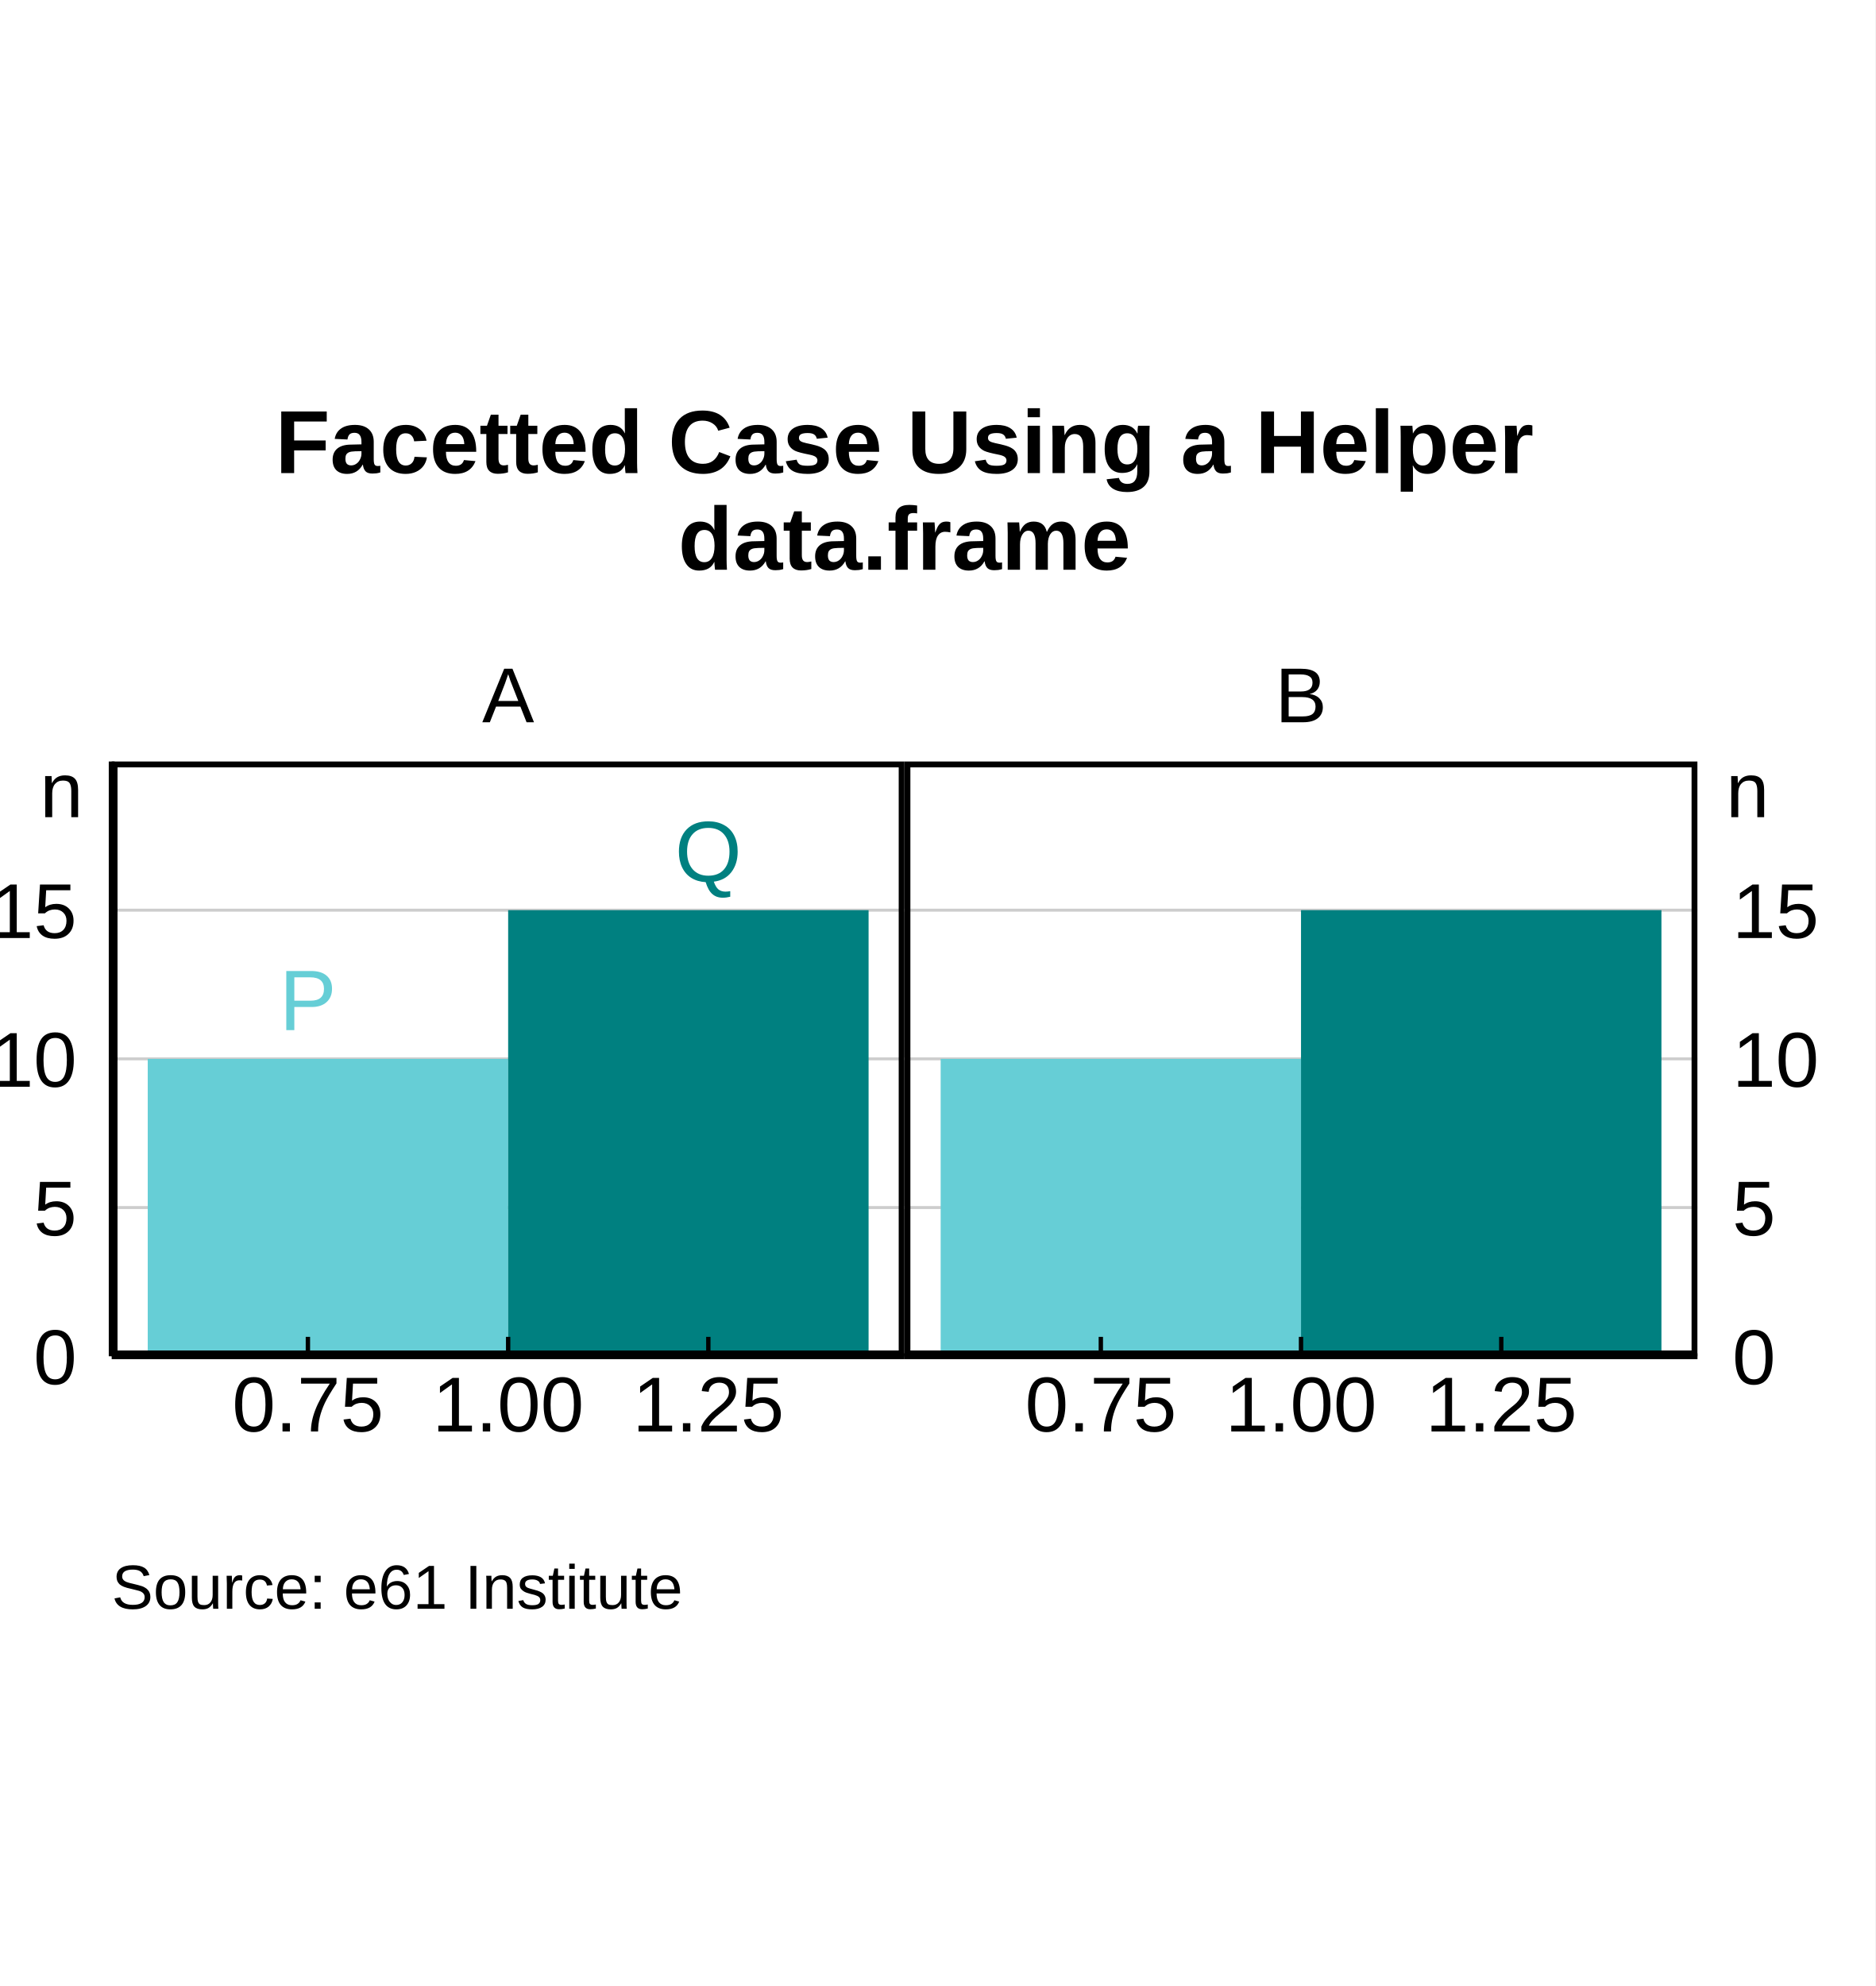
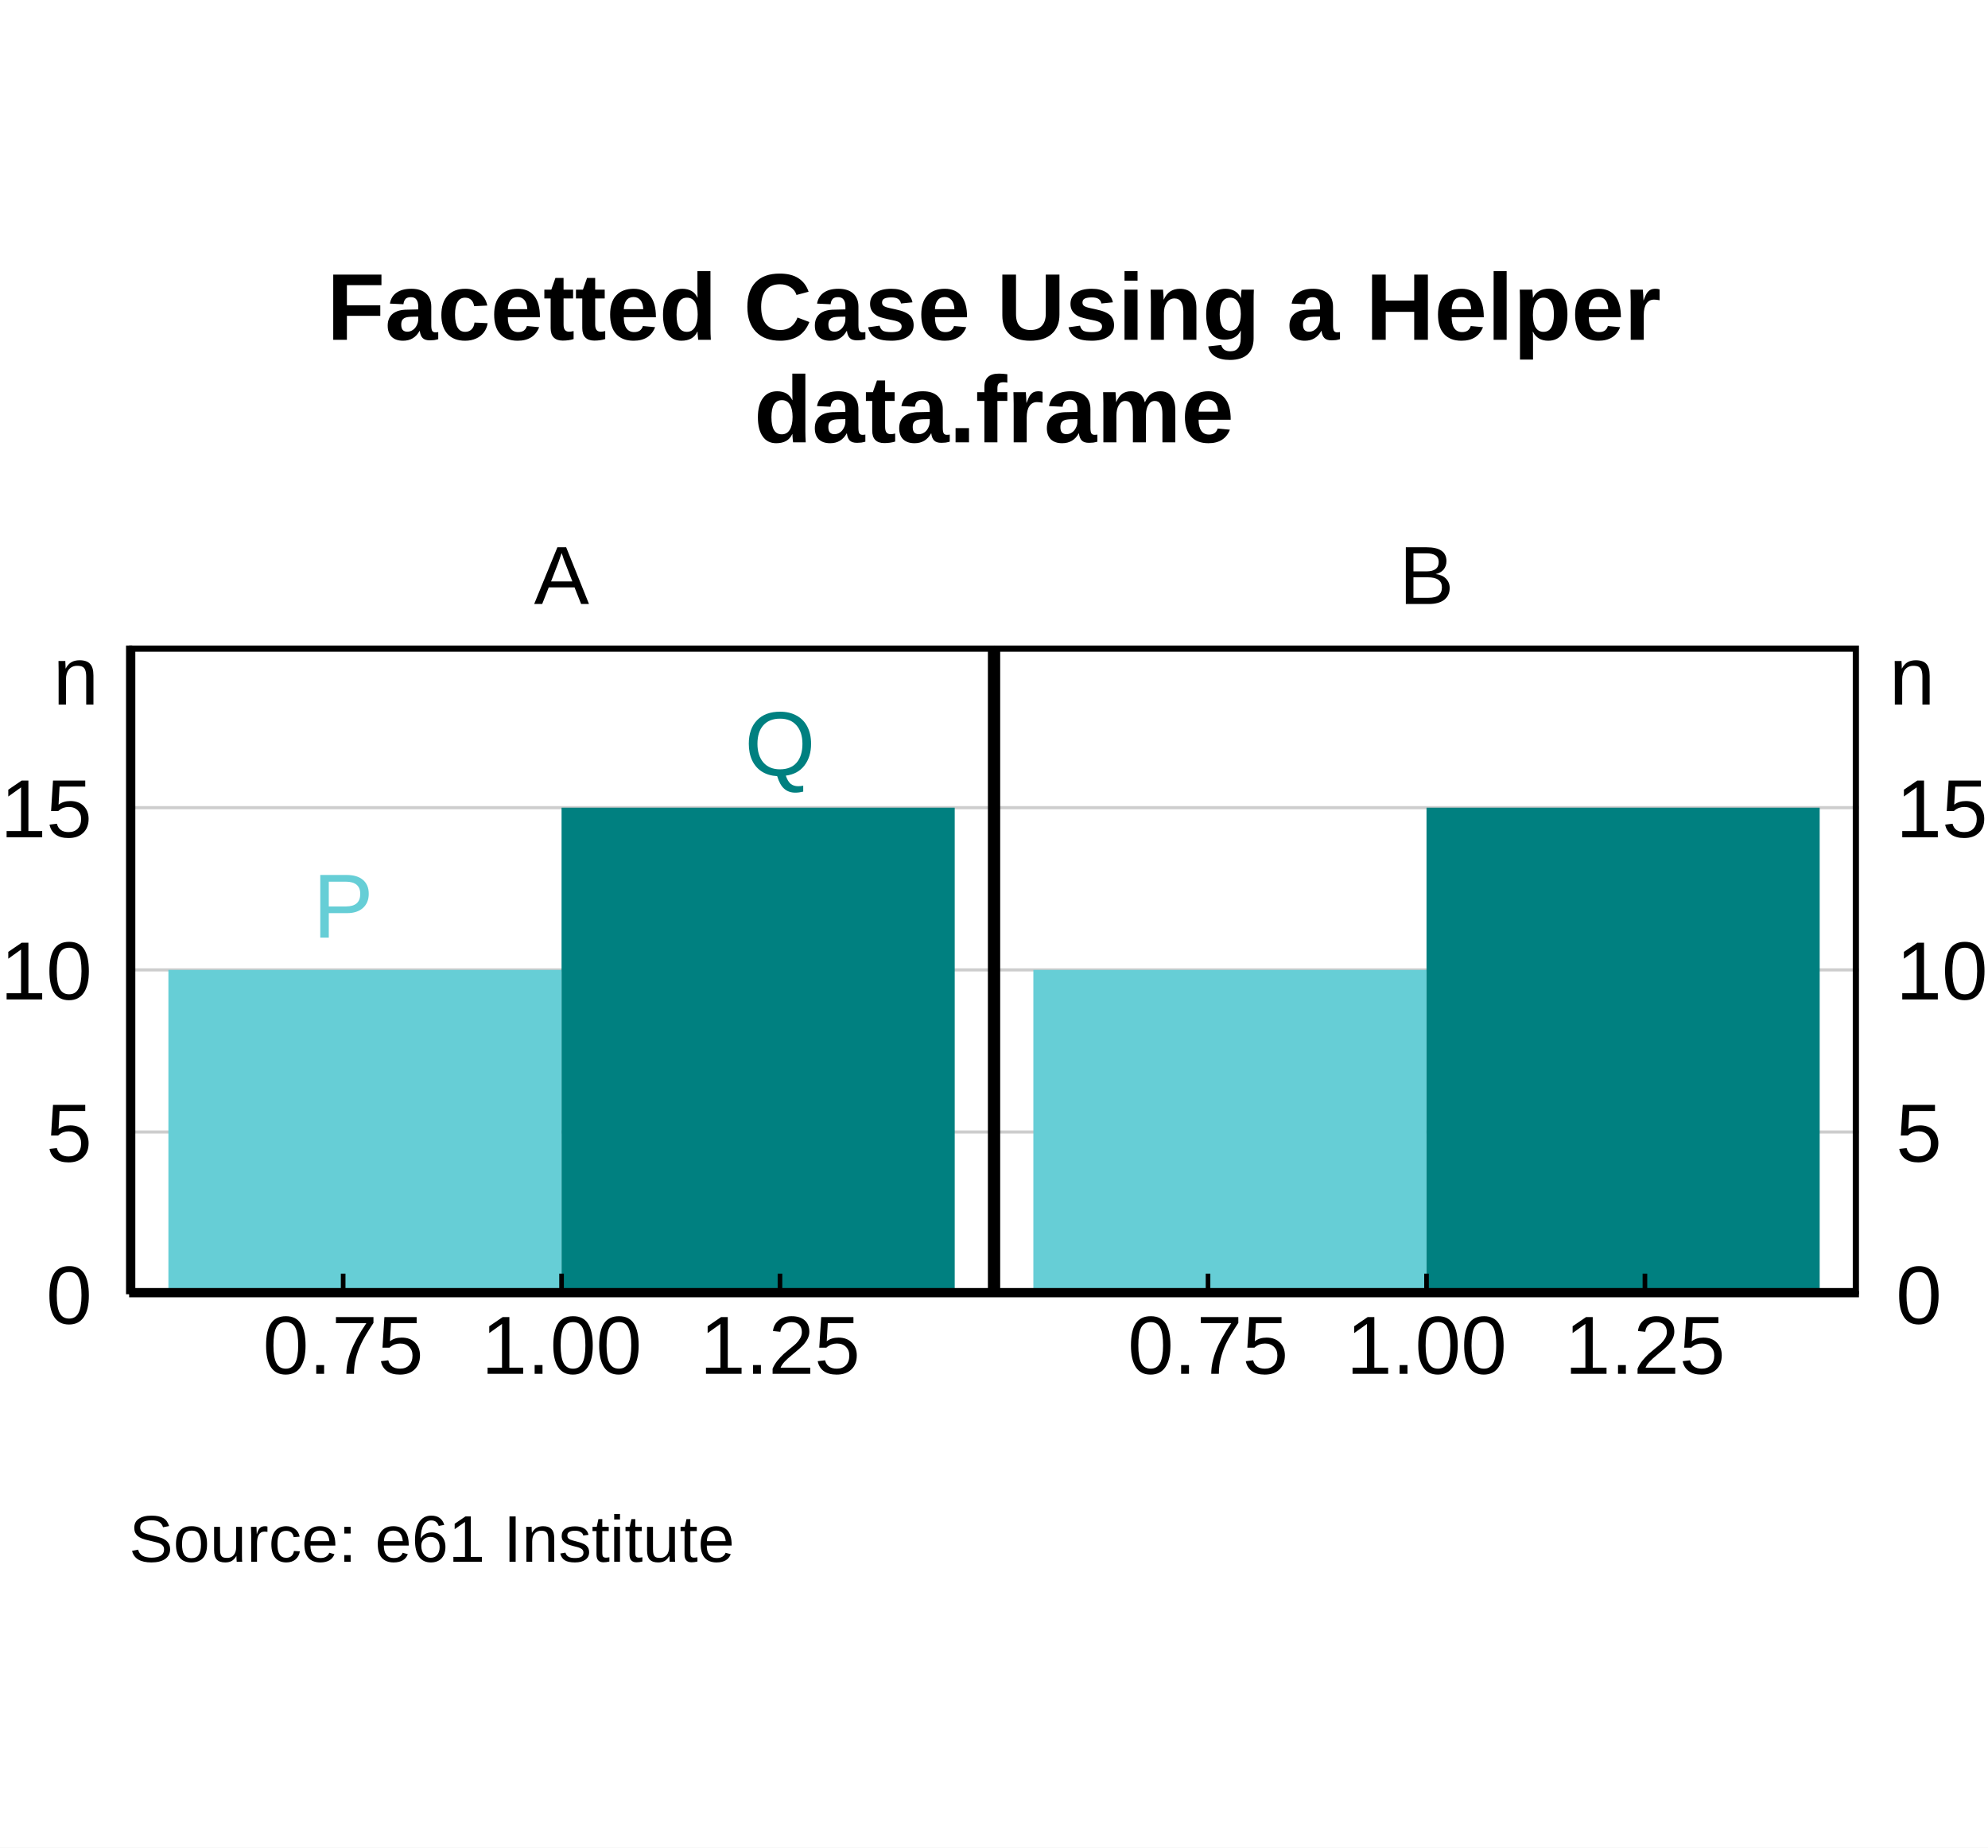
- <svg xmlns="http://www.w3.org/2000/svg" class="svglite" width="240.94pt" height="255.12pt" viewBox="0 0 240.94 255.12">
+ <svg xmlns="http://www.w3.org/2000/svg" class="svglite" width="240.94pt" height="223.94pt" viewBox="0 0 240.94 223.94">
  <defs>
    <style type="text/css">
    .svglite line, .svglite polyline, .svglite polygon, .svglite path, .svglite rect, .svglite circle {
      fill: none;
      stroke: #000000;
      stroke-linecap: round;
      stroke-linejoin: round;
      stroke-miterlimit: 10.00;
    }
    .svglite text {
      white-space: pre;
    }
  </style>
  </defs>
  <rect width="100%" height="100%" style="stroke: none; fill: #FFFFFF;" />
  <defs>
-     <clipPath id="cpMC4wMHwyNDAuOTR8MC4wMHwyNTUuMTI=">
-       <rect x="0.00" y="0.00" width="240.94" height="255.12" />
+     <clipPath id="cpMC4wMHwyNDAuOTR8MC4wMHwyMjMuOTQ=">
+       <rect x="0.00" y="0.00" width="240.94" height="223.94" />
    </clipPath>
  </defs>
-   <g clip-path="url(#cpMC4wMHwyNDAuOTR8MC4wMHwyNTUuMTI=)">
+   <g clip-path="url(#cpMC4wMHwyNDAuOTR8MC4wMHwyMjMuOTQ=)">
</g>
  <defs>
-     <clipPath id="cpMC4wMHwyNDAuOTR8NDUuMzR8MjA5Ljc4">
-       <rect x="0.00" y="45.34" width="240.94" height="164.44" />
+     <clipPath id="cpMC4wMHwyNDAuOTR8MzEuNTJ8MTkyLjQy">
+       <rect x="0.00" y="31.52" width="240.94" height="160.90" />
    </clipPath>
  </defs>
-   <g clip-path="url(#cpMC4wMHwyNDAuOTR8NDUuMzR8MjA5Ljc4)">
-     <rect x="0.00" y="45.34" width="240.94" height="164.44" style="stroke-width: 0.75; stroke: none; fill: #FFFFFF;" />
+   <g clip-path="url(#cpMC4wMHwyNDAuOTR8MzEuNTJ8MTkyLjQy)">
+     <rect x="0.00" y="31.52" width="240.94" height="160.90" style="stroke-width: 0.75; stroke: none; fill: #FFFFFF;" />
  </g>
-   <g clip-path="url(#cpMC4wMHwyNDAuOTR8MC4wMHwyNTUuMTI=)">
+   <g clip-path="url(#cpMC4wMHwyNDAuOTR8MC4wMHwyMjMuOTQ=)">
</g>
  <defs>
-     <clipPath id="cpMTQuMzV8MTE2LjIyfDk3LjgyfDE3NC4yMg==">
-       <rect x="14.35" y="97.82" width="101.87" height="76.41" />
+     <clipPath id="cpMTUuNjV8MTIwLjQ3fDc4LjI0fDE1Ni44Ng==">
+       <rect x="15.65" y="78.24" width="104.83" height="78.62" />
    </clipPath>
  </defs>
-   <g clip-path="url(#cpMTQuMzV8MTE2LjIyfDk3LjgyfDE3NC4yMg==)">
-     <rect x="14.35" y="97.82" width="101.87" height="76.41" style="stroke-width: 0.75; stroke: none; fill: #FFFFFF;" />
-     <polyline points="14.35,174.22 116.22,174.22 " style="stroke-width: 0.38; stroke: #CDCDCD; stroke-linecap: butt;" />
-     <polyline points="14.35,155.12 116.22,155.12 " style="stroke-width: 0.38; stroke: #CDCDCD; stroke-linecap: butt;" />
-     <polyline points="14.35,136.02 116.22,136.02 " style="stroke-width: 0.38; stroke: #CDCDCD; stroke-linecap: butt;" />
-     <polyline points="14.35,116.92 116.22,116.92 " style="stroke-width: 0.38; stroke: #CDCDCD; stroke-linecap: butt;" />
-     <rect x="18.98" y="136.02" width="46.31" height="38.20" style="stroke-width: 1.07; stroke: none; stroke-linecap: butt; stroke-linejoin: miter; fill: #66CED6;" />
-     <rect x="65.29" y="116.92" width="46.31" height="57.30" style="stroke-width: 1.07; stroke: none; stroke-linecap: butt; stroke-linejoin: miter; fill: #008080;" />
-     <text x="39.56" y="132.33" text-anchor="middle" style="font-size: 11.04px;fill: #66CED6; font-family: &quot;Arial&quot;;" textLength="7.36px" lengthAdjust="spacingAndGlyphs">P</text>
-     <text x="91.01" y="113.23" text-anchor="middle" style="font-size: 11.04px;fill: #008080; font-family: &quot;Arial&quot;;" textLength="8.58px" lengthAdjust="spacingAndGlyphs">Q</text>
-     <rect x="14.35" y="97.82" width="101.87" height="76.41" style="stroke-width: 1.50;" />
+   <g clip-path="url(#cpMTUuNjV8MTIwLjQ3fDc4LjI0fDE1Ni44Ng==)">
+     <rect x="15.65" y="78.24" width="104.83" height="78.62" style="stroke-width: 0.75; stroke: none; fill: #FFFFFF;" />
+     <polyline points="15.65,156.86 120.47,156.86 " style="stroke-width: 0.38; stroke: #CDCDCD; stroke-linecap: butt;" />
+     <polyline points="15.65,137.20 120.47,137.20 " style="stroke-width: 0.38; stroke: #CDCDCD; stroke-linecap: butt;" />
+     <polyline points="15.65,117.55 120.47,117.55 " style="stroke-width: 0.38; stroke: #CDCDCD; stroke-linecap: butt;" />
+     <polyline points="15.65,97.89 120.47,97.89 " style="stroke-width: 0.38; stroke: #CDCDCD; stroke-linecap: butt;" />
+     <rect x="20.41" y="117.55" width="47.65" height="39.31" style="stroke-width: 1.07; stroke: none; stroke-linecap: butt; stroke-linejoin: miter; fill: #66CED6;" />
+     <rect x="68.06" y="97.89" width="47.65" height="58.97" style="stroke-width: 1.07; stroke: none; stroke-linecap: butt; stroke-linejoin: miter; fill: #008080;" />
+     <text x="41.59" y="113.64" text-anchor="middle" style="font-size: 11.04px;fill: #66CED6; font-family: &quot;Arial&quot;;" textLength="7.36px" lengthAdjust="spacingAndGlyphs">P</text>
+     <text x="94.53" y="93.98" text-anchor="middle" style="font-size: 11.04px;fill: #008080; font-family: &quot;Arial&quot;;" textLength="8.58px" lengthAdjust="spacingAndGlyphs">Q</text>
+     <rect x="15.65" y="78.24" width="104.83" height="78.62" style="stroke-width: 1.50;" />
  </g>
-   <g clip-path="url(#cpMC4wMHwyNDAuOTR8MC4wMHwyNTUuMTI=)">
+   <g clip-path="url(#cpMC4wMHwyNDAuOTR8MC4wMHwyMjMuOTQ=)">
</g>
  <defs>
-     <clipPath id="cpMTE2LjIyfDIxOC4xMHw5Ny44MnwxNzQuMjI=">
-       <rect x="116.22" y="97.82" width="101.87" height="76.41" />
+     <clipPath id="cpMTIwLjQ3fDIyNS4zMHw3OC4yNHwxNTYuODY=">
+       <rect x="120.47" y="78.24" width="104.83" height="78.62" />
    </clipPath>
  </defs>
-   <g clip-path="url(#cpMTE2LjIyfDIxOC4xMHw5Ny44MnwxNzQuMjI=)">
-     <rect x="116.22" y="97.82" width="101.87" height="76.41" style="stroke-width: 0.75; stroke: none; fill: #FFFFFF;" />
-     <polyline points="116.22,174.22 218.10,174.22 " style="stroke-width: 0.38; stroke: #CDCDCD; stroke-linecap: butt;" />
-     <polyline points="116.22,155.12 218.10,155.12 " style="stroke-width: 0.38; stroke: #CDCDCD; stroke-linecap: butt;" />
-     <polyline points="116.22,136.02 218.10,136.02 " style="stroke-width: 0.38; stroke: #CDCDCD; stroke-linecap: butt;" />
-     <polyline points="116.22,116.92 218.10,116.92 " style="stroke-width: 0.38; stroke: #CDCDCD; stroke-linecap: butt;" />
-     <rect x="120.86" y="136.02" width="46.31" height="38.20" style="stroke-width: 1.07; stroke: none; stroke-linecap: butt; stroke-linejoin: miter; fill: #66CED6;" />
-     <rect x="167.16" y="116.92" width="46.31" height="57.30" style="stroke-width: 1.07; stroke: none; stroke-linecap: butt; stroke-linejoin: miter; fill: #008080;" />
-     <rect x="116.22" y="97.82" width="101.87" height="76.41" style="stroke-width: 1.50;" />
+   <g clip-path="url(#cpMTIwLjQ3fDIyNS4zMHw3OC4yNHwxNTYuODY=)">
+     <rect x="120.47" y="78.24" width="104.83" height="78.62" style="stroke-width: 0.75; stroke: none; fill: #FFFFFF;" />
+     <polyline points="120.47,156.86 225.30,156.86 " style="stroke-width: 0.38; stroke: #CDCDCD; stroke-linecap: butt;" />
+     <polyline points="120.47,137.20 225.30,137.20 " style="stroke-width: 0.38; stroke: #CDCDCD; stroke-linecap: butt;" />
+     <polyline points="120.47,117.55 225.30,117.55 " style="stroke-width: 0.38; stroke: #CDCDCD; stroke-linecap: butt;" />
+     <polyline points="120.47,97.89 225.30,97.89 " style="stroke-width: 0.38; stroke: #CDCDCD; stroke-linecap: butt;" />
+     <rect x="125.24" y="117.55" width="47.65" height="39.31" style="stroke-width: 1.07; stroke: none; stroke-linecap: butt; stroke-linejoin: miter; fill: #66CED6;" />
+     <rect x="172.89" y="97.89" width="47.65" height="58.97" style="stroke-width: 1.07; stroke: none; stroke-linecap: butt; stroke-linejoin: miter; fill: #008080;" />
+     <rect x="120.47" y="78.24" width="104.83" height="78.62" style="stroke-width: 1.50;" />
  </g>
-   <g clip-path="url(#cpMC4wMHwyNDAuOTR8MC4wMHwyNTUuMTI=)">
+   <g clip-path="url(#cpMC4wMHwyNDAuOTR8MC4wMHwyMjMuOTQ=)">
</g>
  <defs>
-     <clipPath id="cpMTQuMzV8MTE2LjIyfDgwLjU4fDk3Ljgy">
-       <rect x="14.35" y="80.58" width="101.87" height="17.24" />
+     <clipPath id="cpMTUuNjV8MTIwLjQ3fDYxLjAwfDc4LjI0">
+       <rect x="15.65" y="61.00" width="104.83" height="17.24" />
    </clipPath>
  </defs>
-   <g clip-path="url(#cpMTQuMzV8MTE2LjIyfDgwLjU4fDk3Ljgy)">
-     <text x="65.29" y="92.78" text-anchor="middle" style="font-size: 10.00px; font-family: &quot;Arial&quot;;" textLength="6.67px" lengthAdjust="spacingAndGlyphs">A</text>
+   <g clip-path="url(#cpMTUuNjV8MTIwLjQ3fDYxLjAwfDc4LjI0)">
+     <text x="68.06" y="73.20" text-anchor="middle" style="font-size: 10.00px; font-family: &quot;Arial&quot;;" textLength="6.67px" lengthAdjust="spacingAndGlyphs">A</text>
  </g>
-   <g clip-path="url(#cpMC4wMHwyNDAuOTR8MC4wMHwyNTUuMTI=)">
+   <g clip-path="url(#cpMC4wMHwyNDAuOTR8MC4wMHwyMjMuOTQ=)">
</g>
  <defs>
-     <clipPath id="cpMTE2LjIyfDIxOC4xMHw4MC41OHw5Ny44Mg==">
-       <rect x="116.22" y="80.58" width="101.87" height="17.24" />
+     <clipPath id="cpMTIwLjQ3fDIyNS4zMHw2MS4wMHw3OC4yNA==">
+       <rect x="120.47" y="61.00" width="104.83" height="17.24" />
    </clipPath>
  </defs>
-   <g clip-path="url(#cpMTE2LjIyfDIxOC4xMHw4MC41OHw5Ny44Mg==)">
-     <text x="167.16" y="92.78" text-anchor="middle" style="font-size: 10.00px; font-family: &quot;Arial&quot;;" textLength="6.67px" lengthAdjust="spacingAndGlyphs">B</text>
+   <g clip-path="url(#cpMTIwLjQ3fDIyNS4zMHw2MS4wMHw3OC4yNA==)">
+     <text x="172.89" y="73.20" text-anchor="middle" style="font-size: 10.00px; font-family: &quot;Arial&quot;;" textLength="6.67px" lengthAdjust="spacingAndGlyphs">B</text>
  </g>
-   <g clip-path="url(#cpMC4wMHwyNDAuOTR8MC4wMHwyNTUuMTI=)">
-     <polyline points="14.35,174.22 116.22,174.22 " style="stroke-width: 0.75; stroke-linecap: butt;" />
-     <polyline points="39.56,171.73 39.56,174.22 " style="stroke-width: 0.56; stroke-linecap: butt;" />
-     <polyline points="65.29,171.73 65.29,174.22 " style="stroke-width: 0.56; stroke-linecap: butt;" />
-     <polyline points="91.01,171.73 91.01,174.22 " style="stroke-width: 0.56; stroke-linecap: butt;" />
-     <text x="39.56" y="183.88" text-anchor="middle" style="font-size: 10.00px; font-family: &quot;Arial&quot;;" textLength="19.48px" lengthAdjust="spacingAndGlyphs">0.75</text>
-     <text x="65.29" y="183.88" text-anchor="middle" style="font-size: 10.00px; font-family: &quot;Arial&quot;;" textLength="19.48px" lengthAdjust="spacingAndGlyphs">1.00</text>
-     <text x="91.01" y="183.88" text-anchor="middle" style="font-size: 10.00px; font-family: &quot;Arial&quot;;" textLength="19.48px" lengthAdjust="spacingAndGlyphs">1.25</text>
-     <polyline points="116.22,174.22 218.10,174.22 " style="stroke-width: 0.75; stroke-linecap: butt;" />
-     <polyline points="141.44,171.73 141.44,174.22 " style="stroke-width: 0.56; stroke-linecap: butt;" />
-     <polyline points="167.16,171.73 167.16,174.22 " style="stroke-width: 0.56; stroke-linecap: butt;" />
-     <polyline points="192.89,171.73 192.89,174.22 " style="stroke-width: 0.56; stroke-linecap: butt;" />
-     <text x="141.44" y="183.88" text-anchor="middle" style="font-size: 10.00px; font-family: &quot;Arial&quot;;" textLength="19.48px" lengthAdjust="spacingAndGlyphs">0.75</text>
-     <text x="167.16" y="183.88" text-anchor="middle" style="font-size: 10.00px; font-family: &quot;Arial&quot;;" textLength="19.48px" lengthAdjust="spacingAndGlyphs">1.00</text>
-     <text x="192.89" y="183.88" text-anchor="middle" style="font-size: 10.00px; font-family: &quot;Arial&quot;;" textLength="19.48px" lengthAdjust="spacingAndGlyphs">1.25</text>
-     <polyline points="14.35,174.22 14.35,97.82 " style="stroke-width: 0.75; stroke-linecap: butt;" />
-     <text x="9.87" y="177.81" text-anchor="end" style="font-size: 10.00px; font-family: &quot;Arial&quot;;" textLength="5.57px" lengthAdjust="spacingAndGlyphs">0</text>
-     <text x="9.87" y="158.70" text-anchor="end" style="font-size: 10.00px; font-family: &quot;Arial&quot;;" textLength="5.57px" lengthAdjust="spacingAndGlyphs">5</text>
-     <text x="9.87" y="139.60" text-anchor="end" style="font-size: 10.00px; font-family: &quot;Arial&quot;;" textLength="11.13px" lengthAdjust="spacingAndGlyphs">10</text>
-     <text x="9.87" y="120.50" text-anchor="end" style="font-size: 10.00px; font-family: &quot;Arial&quot;;" textLength="11.13px" lengthAdjust="spacingAndGlyphs">15</text>
-     <text x="222.58" y="177.81" style="font-size: 10.00px; font-family: &quot;Arial&quot;;" textLength="5.57px" lengthAdjust="spacingAndGlyphs">0</text>
-     <text x="222.58" y="158.70" style="font-size: 10.00px; font-family: &quot;Arial&quot;;" textLength="5.57px" lengthAdjust="spacingAndGlyphs">5</text>
-     <text x="222.58" y="139.60" style="font-size: 10.00px; font-family: &quot;Arial&quot;;" textLength="11.13px" lengthAdjust="spacingAndGlyphs">10</text>
-     <text x="222.58" y="120.50" style="font-size: 10.00px; font-family: &quot;Arial&quot;;" textLength="11.13px" lengthAdjust="spacingAndGlyphs">15</text>
-     <text x="7.91" y="104.98" text-anchor="middle" style="font-size: 10.00px; font-family: &quot;Arial&quot;;" textLength="5.57px" lengthAdjust="spacingAndGlyphs">n</text>
-     <text x="224.54" y="104.98" text-anchor="middle" style="font-size: 10.00px; font-family: &quot;Arial&quot;;" textLength="5.57px" lengthAdjust="spacingAndGlyphs">n</text>
-     <text x="116.22" y="60.77" text-anchor="middle" style="font-size: 11.50px; font-weight: bold; font-family: &quot;Arial&quot;;" textLength="161.68px" lengthAdjust="spacingAndGlyphs">Facetted Case Using a Helper</text>
-     <text x="116.22" y="73.19" text-anchor="middle" style="font-size: 11.50px; font-weight: bold; font-family: &quot;Arial&quot;;" textLength="58.15px" lengthAdjust="spacingAndGlyphs">data.frame</text>
-     <text x="14.35" y="206.66" style="font-size: 8.00px; font-family: &quot;Arial&quot;;" textLength="73.40px" lengthAdjust="spacingAndGlyphs">Source: e61 Institute</text>
+   <g clip-path="url(#cpMC4wMHwyNDAuOTR8MC4wMHwyMjMuOTQ=)">
+     <polyline points="15.65,156.86 120.47,156.86 " style="stroke-width: 0.75; stroke-linecap: butt;" />
+     <polyline points="41.59,154.37 41.59,156.86 " style="stroke-width: 0.56; stroke-linecap: butt;" />
+     <polyline points="68.06,154.37 68.06,156.86 " style="stroke-width: 0.56; stroke-linecap: butt;" />
+     <polyline points="94.53,154.37 94.53,156.86 " style="stroke-width: 0.56; stroke-linecap: butt;" />
+     <text x="41.59" y="166.51" text-anchor="middle" style="font-size: 10.00px; font-family: &quot;Arial&quot;;" textLength="19.48px" lengthAdjust="spacingAndGlyphs">0.75</text>
+     <text x="68.06" y="166.51" text-anchor="middle" style="font-size: 10.00px; font-family: &quot;Arial&quot;;" textLength="19.48px" lengthAdjust="spacingAndGlyphs">1.00</text>
+     <text x="94.53" y="166.51" text-anchor="middle" style="font-size: 10.00px; font-family: &quot;Arial&quot;;" textLength="19.48px" lengthAdjust="spacingAndGlyphs">1.25</text>
+     <polyline points="120.47,156.86 225.30,156.86 " style="stroke-width: 0.75; stroke-linecap: butt;" />
+     <polyline points="146.41,154.37 146.41,156.86 " style="stroke-width: 0.56; stroke-linecap: butt;" />
+     <polyline points="172.89,154.37 172.89,156.86 " style="stroke-width: 0.56; stroke-linecap: butt;" />
+     <polyline points="199.36,154.37 199.36,156.86 " style="stroke-width: 0.56; stroke-linecap: butt;" />
+     <text x="146.41" y="166.51" text-anchor="middle" style="font-size: 10.00px; font-family: &quot;Arial&quot;;" textLength="19.48px" lengthAdjust="spacingAndGlyphs">0.75</text>
+     <text x="172.89" y="166.51" text-anchor="middle" style="font-size: 10.00px; font-family: &quot;Arial&quot;;" textLength="19.48px" lengthAdjust="spacingAndGlyphs">1.00</text>
+     <text x="199.36" y="166.51" text-anchor="middle" style="font-size: 10.00px; font-family: &quot;Arial&quot;;" textLength="19.48px" lengthAdjust="spacingAndGlyphs">1.25</text>
+     <polyline points="15.65,156.86 15.65,78.24 " style="stroke-width: 0.75; stroke-linecap: butt;" />
+     <text x="11.16" y="160.44" text-anchor="end" style="font-size: 10.00px; font-family: &quot;Arial&quot;;" textLength="5.57px" lengthAdjust="spacingAndGlyphs">0</text>
+     <text x="11.16" y="140.79" text-anchor="end" style="font-size: 10.00px; font-family: &quot;Arial&quot;;" textLength="5.57px" lengthAdjust="spacingAndGlyphs">5</text>
+     <text x="11.16" y="121.13" text-anchor="end" style="font-size: 10.00px; font-family: &quot;Arial&quot;;" textLength="11.13px" lengthAdjust="spacingAndGlyphs">10</text>
+     <text x="11.16" y="101.48" text-anchor="end" style="font-size: 10.00px; font-family: &quot;Arial&quot;;" textLength="11.13px" lengthAdjust="spacingAndGlyphs">15</text>
+     <text x="229.78" y="160.44" style="font-size: 10.00px; font-family: &quot;Arial&quot;;" textLength="5.57px" lengthAdjust="spacingAndGlyphs">0</text>
+     <text x="229.78" y="140.79" style="font-size: 10.00px; font-family: &quot;Arial&quot;;" textLength="5.57px" lengthAdjust="spacingAndGlyphs">5</text>
+     <text x="229.78" y="121.13" style="font-size: 10.00px; font-family: &quot;Arial&quot;;" textLength="11.13px" lengthAdjust="spacingAndGlyphs">10</text>
+     <text x="229.78" y="101.48" style="font-size: 10.00px; font-family: &quot;Arial&quot;;" textLength="11.13px" lengthAdjust="spacingAndGlyphs">15</text>
+     <text x="9.20" y="85.40" text-anchor="middle" style="font-size: 10.00px; font-family: &quot;Arial&quot;;" textLength="5.57px" lengthAdjust="spacingAndGlyphs">n</text>
+     <text x="231.74" y="85.40" text-anchor="middle" style="font-size: 10.00px; font-family: &quot;Arial&quot;;" textLength="5.57px" lengthAdjust="spacingAndGlyphs">n</text>
+     <text x="120.47" y="41.19" text-anchor="middle" style="font-size: 11.50px; font-weight: bold; font-family: &quot;Arial&quot;;" textLength="161.68px" lengthAdjust="spacingAndGlyphs">Facetted Case Using a Helper</text>
+     <text x="120.47" y="53.61" text-anchor="middle" style="font-size: 11.50px; font-weight: bold; font-family: &quot;Arial&quot;;" textLength="58.15px" lengthAdjust="spacingAndGlyphs">data.frame</text>
+     <text x="15.65" y="189.29" style="font-size: 8.00px; font-family: &quot;Arial&quot;;" textLength="73.40px" lengthAdjust="spacingAndGlyphs">Source: e61 Institute</text>
  </g>
</svg>
